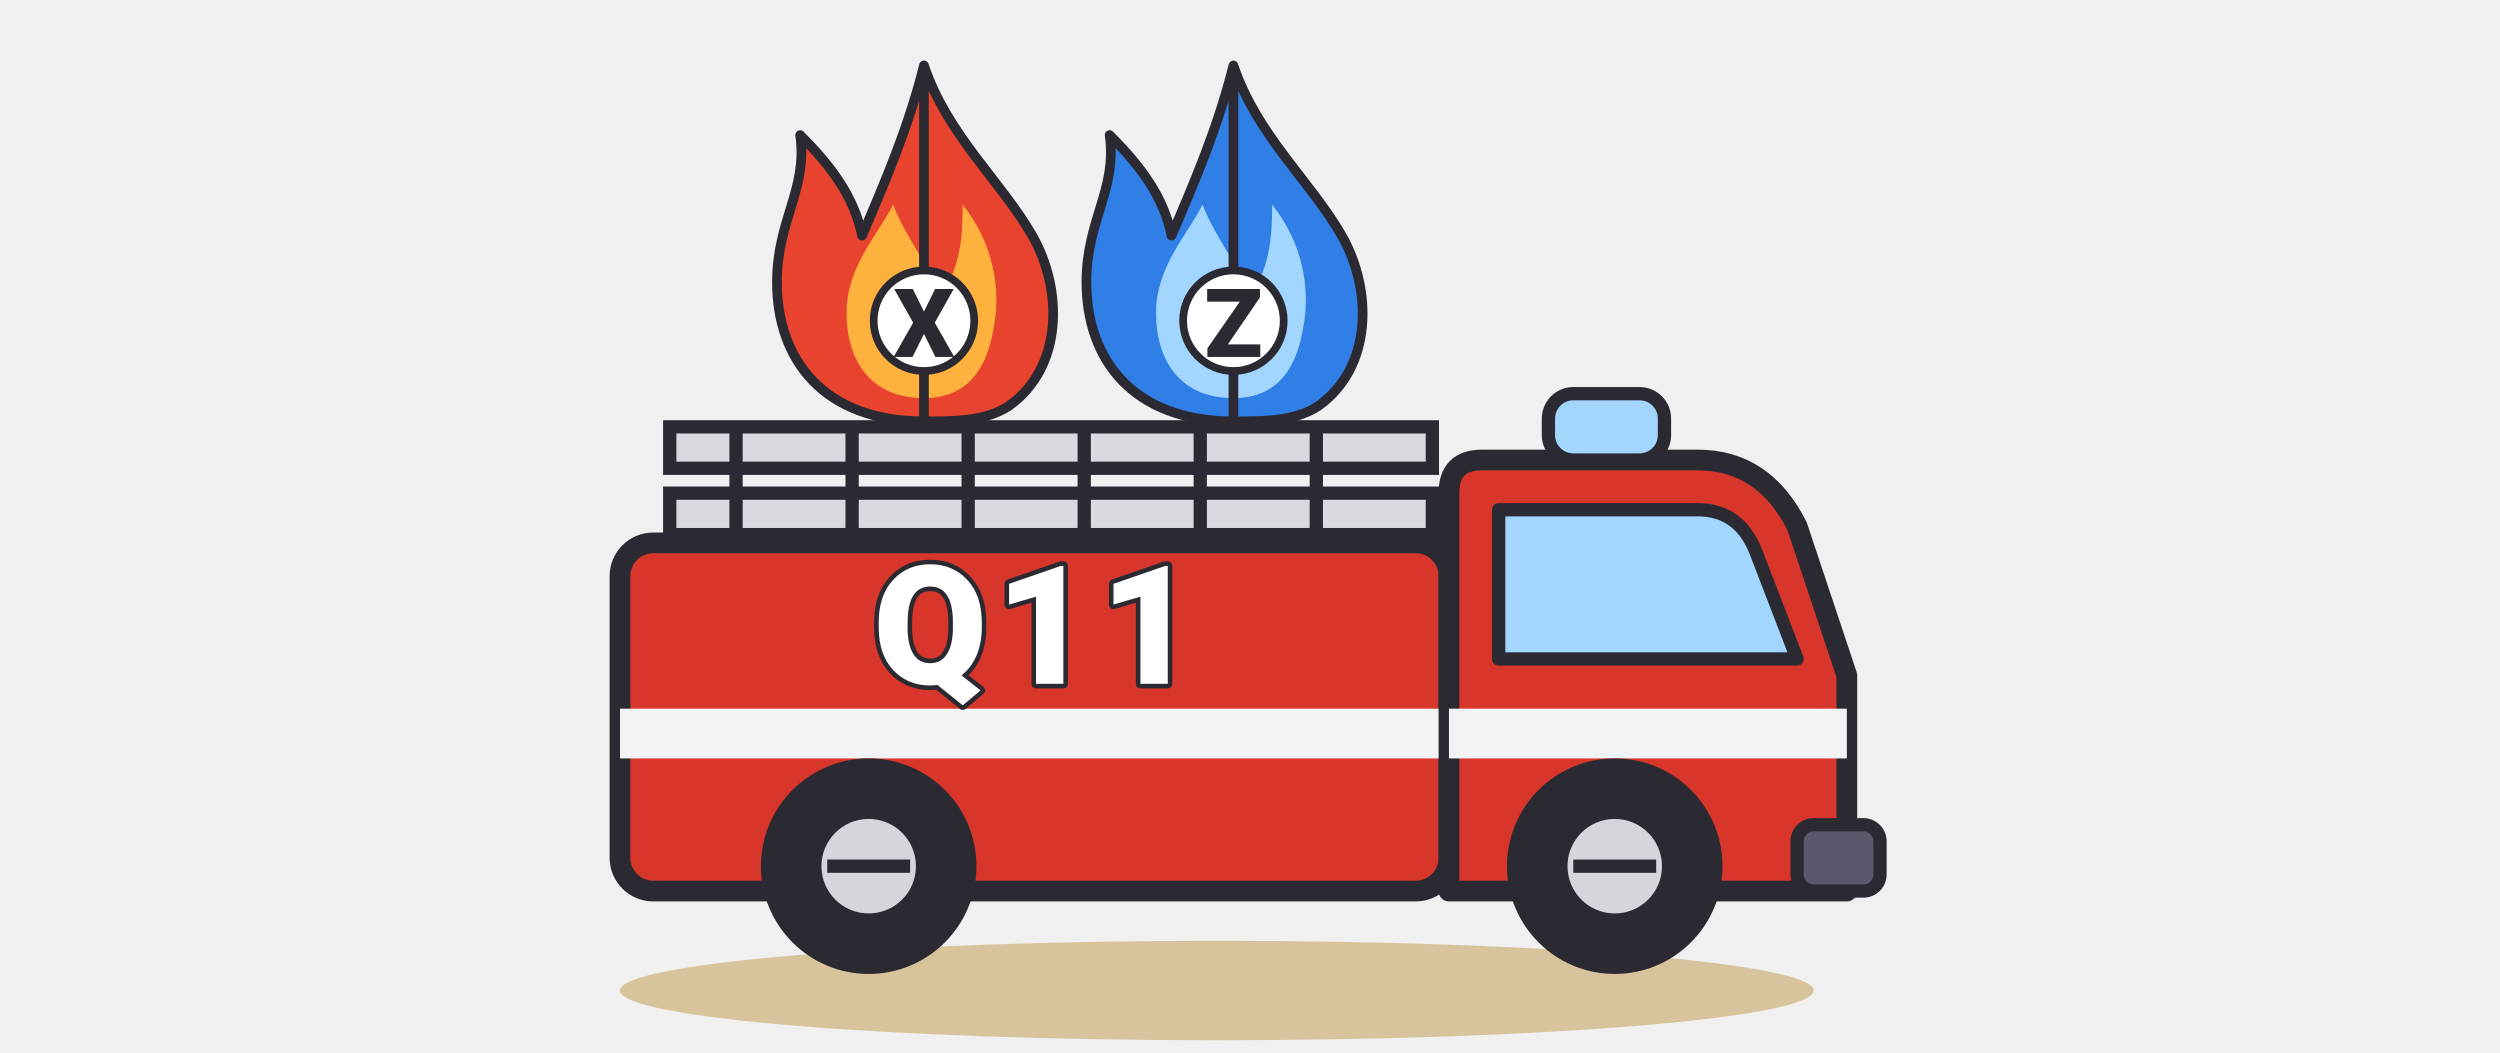
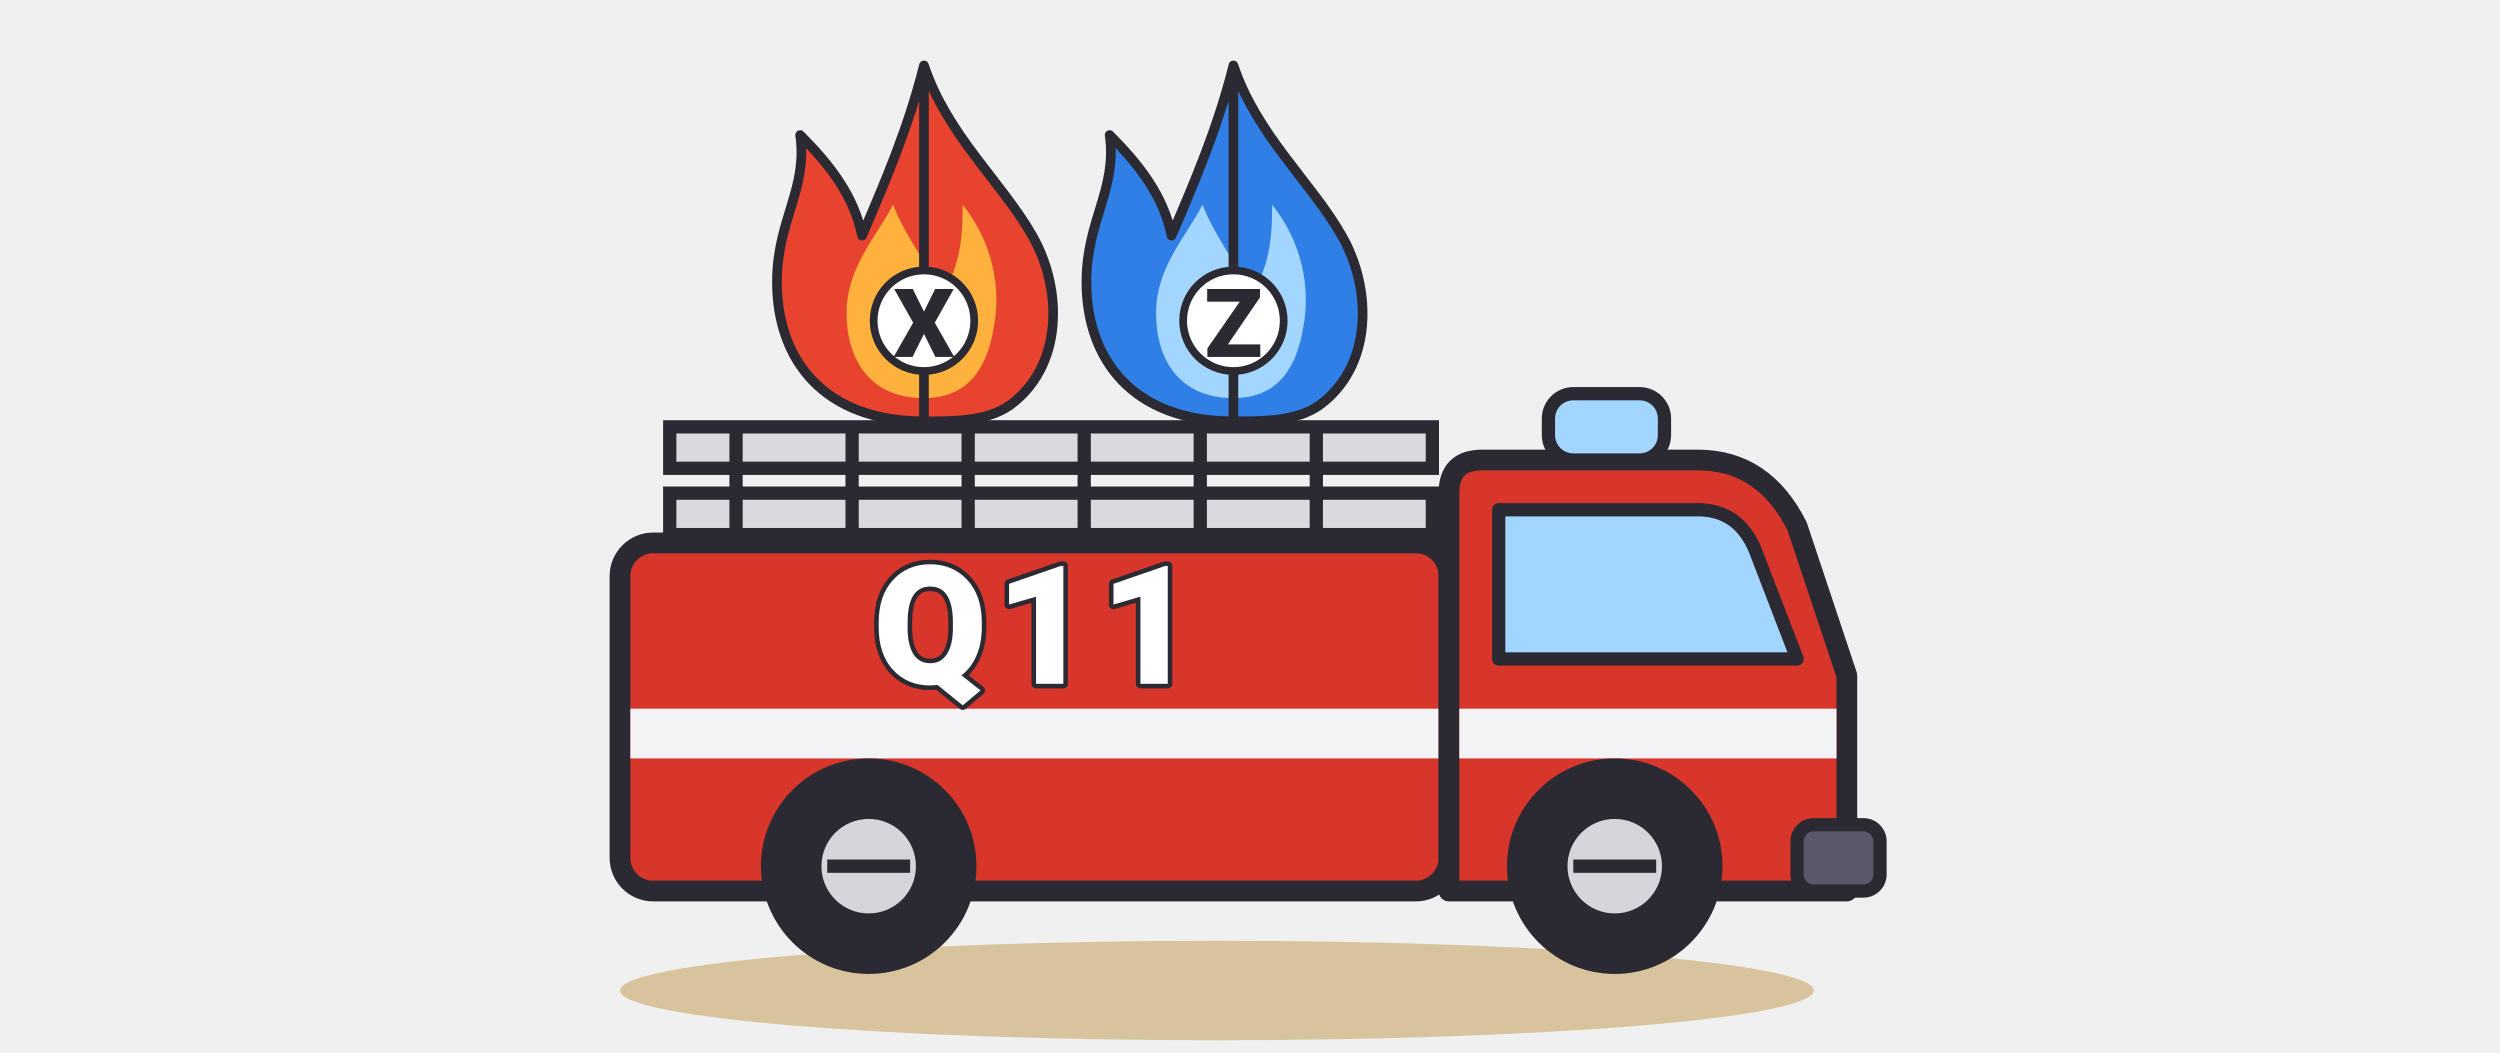
<svg xmlns="http://www.w3.org/2000/svg" viewBox="0 0 380 160" width="380" height="160" role="img" aria-label="Q11 Emergency">
  <g transform="translate(190 80) scale(0.42) translate(-268 -278)">
    <g>
      <g transform="translate(150 240) scale(1.4)">
        <path d="M0 0 C-26 0 -38 -16 -38 -36 C-38 -52 -30 -60 -32 -74 C-24 -66 -18 -58 -16 -48 C-10 -62 -4 -76 0 -92 L0 0 Z" fill="#e8432f" />
        <path d="M0 -92 C6 -74 20 -62 28 -48 C36 -34 36 -14 22 -4 C16 0 8 0 0 0 L0 -92 Z" fill="#e8432f" />
        <path d="M0 -6 C-14 -6 -20 -16 -20 -28 C-20 -40 -12 -48 -8 -56 C-4 -46 2 -40 4 -32 C10 -40 10 -50 10 -56 C18 -46 20 -34 18 -24 C16 -12 10 -6 0 -6 Z" fill="#ffb13d" />
        <path d="M0 0 C-26 0 -38 -16 -38 -36 C-38 -52 -30 -60 -32 -74 C-24 -66 -18 -58 -16 -48 C-10 -62 -4 -76 0 -92 M0 -92 C6 -74 20 -62 28 -48 C36 -34 36 -14 22 -4 C16 0 8 0 0 0 Z" fill="none" stroke="#2b2a33" stroke-width="2.5" stroke-linejoin="round" />
        <g>
          <circle cx="0" cy="-26" r="13" fill="#ffffff" stroke="#2b2a33" stroke-width="2" />
          <text x="0" y="-16.64" text-anchor="middle" font-size="24.7" font-weight="800" fill="#2b2a33" font-family="system-ui, -apple-system, &quot;Segoe UI&quot;, Roboto, sans-serif" style="user-select:none">X</text>
        </g>
      </g>
      <g transform="translate(262 240) scale(1.4)">
        <path d="M0 0 C-26 0 -38 -16 -38 -36 C-38 -52 -30 -60 -32 -74 C-24 -66 -18 -58 -16 -48 C-10 -62 -4 -76 0 -92 L0 0 Z" fill="#2f7fe6" />
        <path d="M0 -92 C6 -74 20 -62 28 -48 C36 -34 36 -14 22 -4 C16 0 8 0 0 0 L0 -92 Z" fill="#2f7fe6" />
        <path d="M0 -6 C-14 -6 -20 -16 -20 -28 C-20 -40 -12 -48 -8 -56 C-4 -46 2 -40 4 -32 C10 -40 10 -50 10 -56 C18 -46 20 -34 18 -24 C16 -12 10 -6 0 -6 Z" fill="#a3d6ff" />
        <path d="M0 0 C-26 0 -38 -16 -38 -36 C-38 -52 -30 -60 -32 -74 C-24 -66 -18 -58 -16 -48 C-10 -62 -4 -76 0 -92 M0 -92 C6 -74 20 -62 28 -48 C36 -34 36 -14 22 -4 C16 0 8 0 0 0 Z" fill="none" stroke="#2b2a33" stroke-width="2.5" stroke-linejoin="round" />
        <g>
          <circle cx="0" cy="-26" r="13" fill="#ffffff" stroke="#2b2a33" stroke-width="2" />
          <text x="0" y="-16.64" text-anchor="middle" font-size="24.7" font-weight="800" fill="#2b2a33" font-family="system-ui, -apple-system, &quot;Segoe UI&quot;, Roboto, sans-serif" style="user-select:none">Z</text>
        </g>
      </g>
      <g transform="translate(256 440) scale(3)">
        <ellipse cx="0" cy="2" rx="72" ry="6" fill="#d8c49c" />
        <g>
          <g stroke="#2b2a33" stroke-width="1.6">
            <rect x="-66" y="-66" width="92" height="5" fill="#d9d9e0" />
            <rect x="-66" y="-58" width="92" height="5" fill="#d9d9e0" />
            <line x1="-58" y1="-66" x2="-58" y2="-53" />
            <line x1="-44" y1="-66" x2="-44" y2="-53" />
            <line x1="-30" y1="-66" x2="-30" y2="-53" />
            <line x1="-16" y1="-66" x2="-16" y2="-53" />
            <line x1="-2" y1="-66" x2="-2" y2="-53" />
            <line x1="12" y1="-66" x2="12" y2="-53" />
          </g>
          <rect x="-72" y="-52" width="100" height="42" rx="4" fill="#d8352b" stroke="#2b2a33" stroke-width="2.5" />
-           <rect x="-72" y="-32" width="100" height="6" fill="#f3f3f6" />
+           <rect x="-70.75" y="-32" width="97.5" height="6" fill="#f3f3f6" />
          <path d="M28 -10 L28 -58 Q28 -62 32 -62 L58 -62 Q66 -62 70 -54 L76 -36 L76 -10 Z" fill="#d8352b" stroke="#2b2a33" stroke-width="2.5" stroke-linejoin="round" />
          <path d="M34 -56 L58 -56 Q63 -56 65 -51 L70 -38 L34 -38 Z" fill="#a3d6ff" stroke="#2b2a33" stroke-width="1.6" stroke-linejoin="round" />
-           <rect x="28" y="-32" width="48" height="6" fill="#f3f3f6" />
+           <rect x="29.25" y="-32" width="45.5" height="6" fill="#f3f3f6" />
          <rect x="70" y="-18" width="10" height="8" rx="2" fill="#5a586a" stroke="#2b2a33" stroke-width="1.6" />
          <rect x="40" y="-70" width="14" height="8" rx="3" fill="#a3d6ff" stroke="#2b2a33" stroke-width="1.6" />
          <g>
            <circle cx="-42" cy="-13" r="13" fill="#2b2a33" />
            <circle cx="-42" cy="-13" r="6.5" fill="#d5d5dc" stroke="#2b2a33" stroke-width="1.6" />
            <line x1="-47" y1="-13" x2="-37" y2="-13" stroke="#2b2a33" stroke-width="1.6" />
          </g>
          <g>
            <circle cx="48" cy="-13" r="13" fill="#2b2a33" />
            <circle cx="48" cy="-13" r="6.5" fill="#d5d5dc" stroke="#2b2a33" stroke-width="1.6" />
            <line x1="43" y1="-13" x2="53" y2="-13" stroke="#2b2a33" stroke-width="1.6" />
          </g>
        </g>
        <text x="-22" y="-35" text-anchor="middle" font-size="20" font-weight="900" fill="#ffffff" stroke="#2b2a33" stroke-width="1.1" stroke-linejoin="round" paint-order="stroke" font-family="system-ui, -apple-system, &quot;Segoe UI&quot;, Roboto, sans-serif" letter-spacing="1" style="user-select:none">Q11</text>
      </g>
    </g>
  </g>
</svg>
